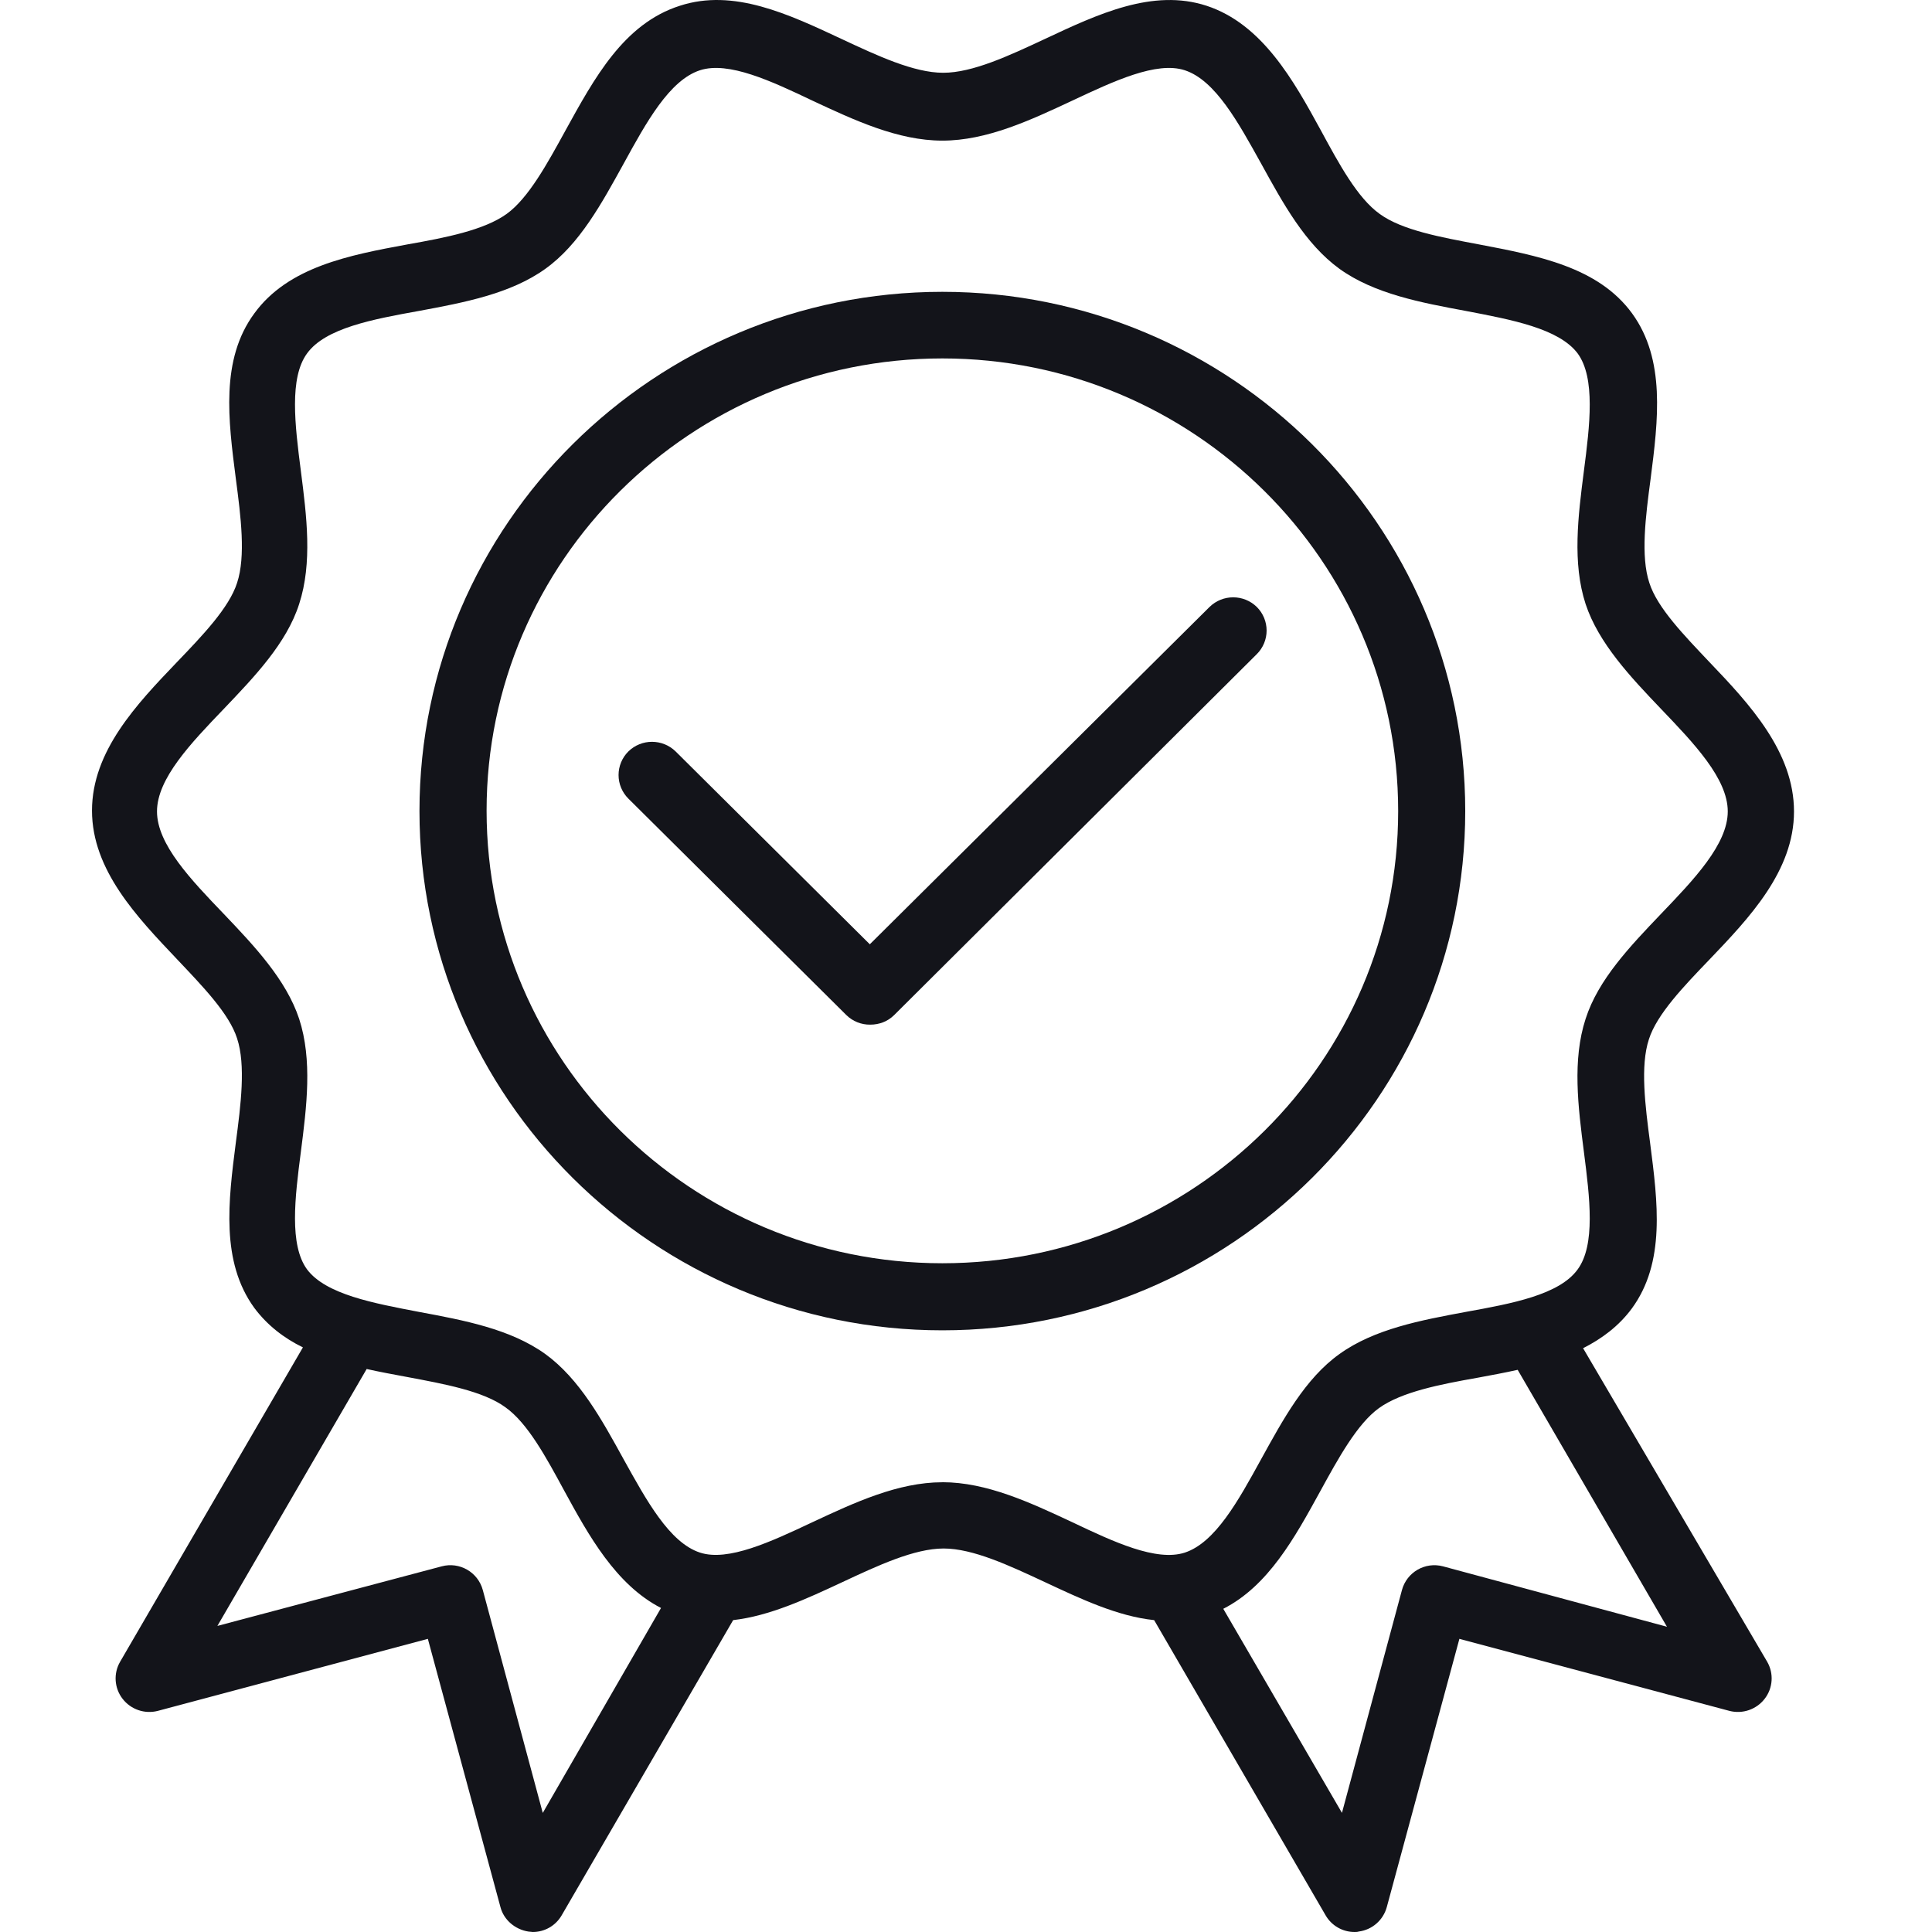
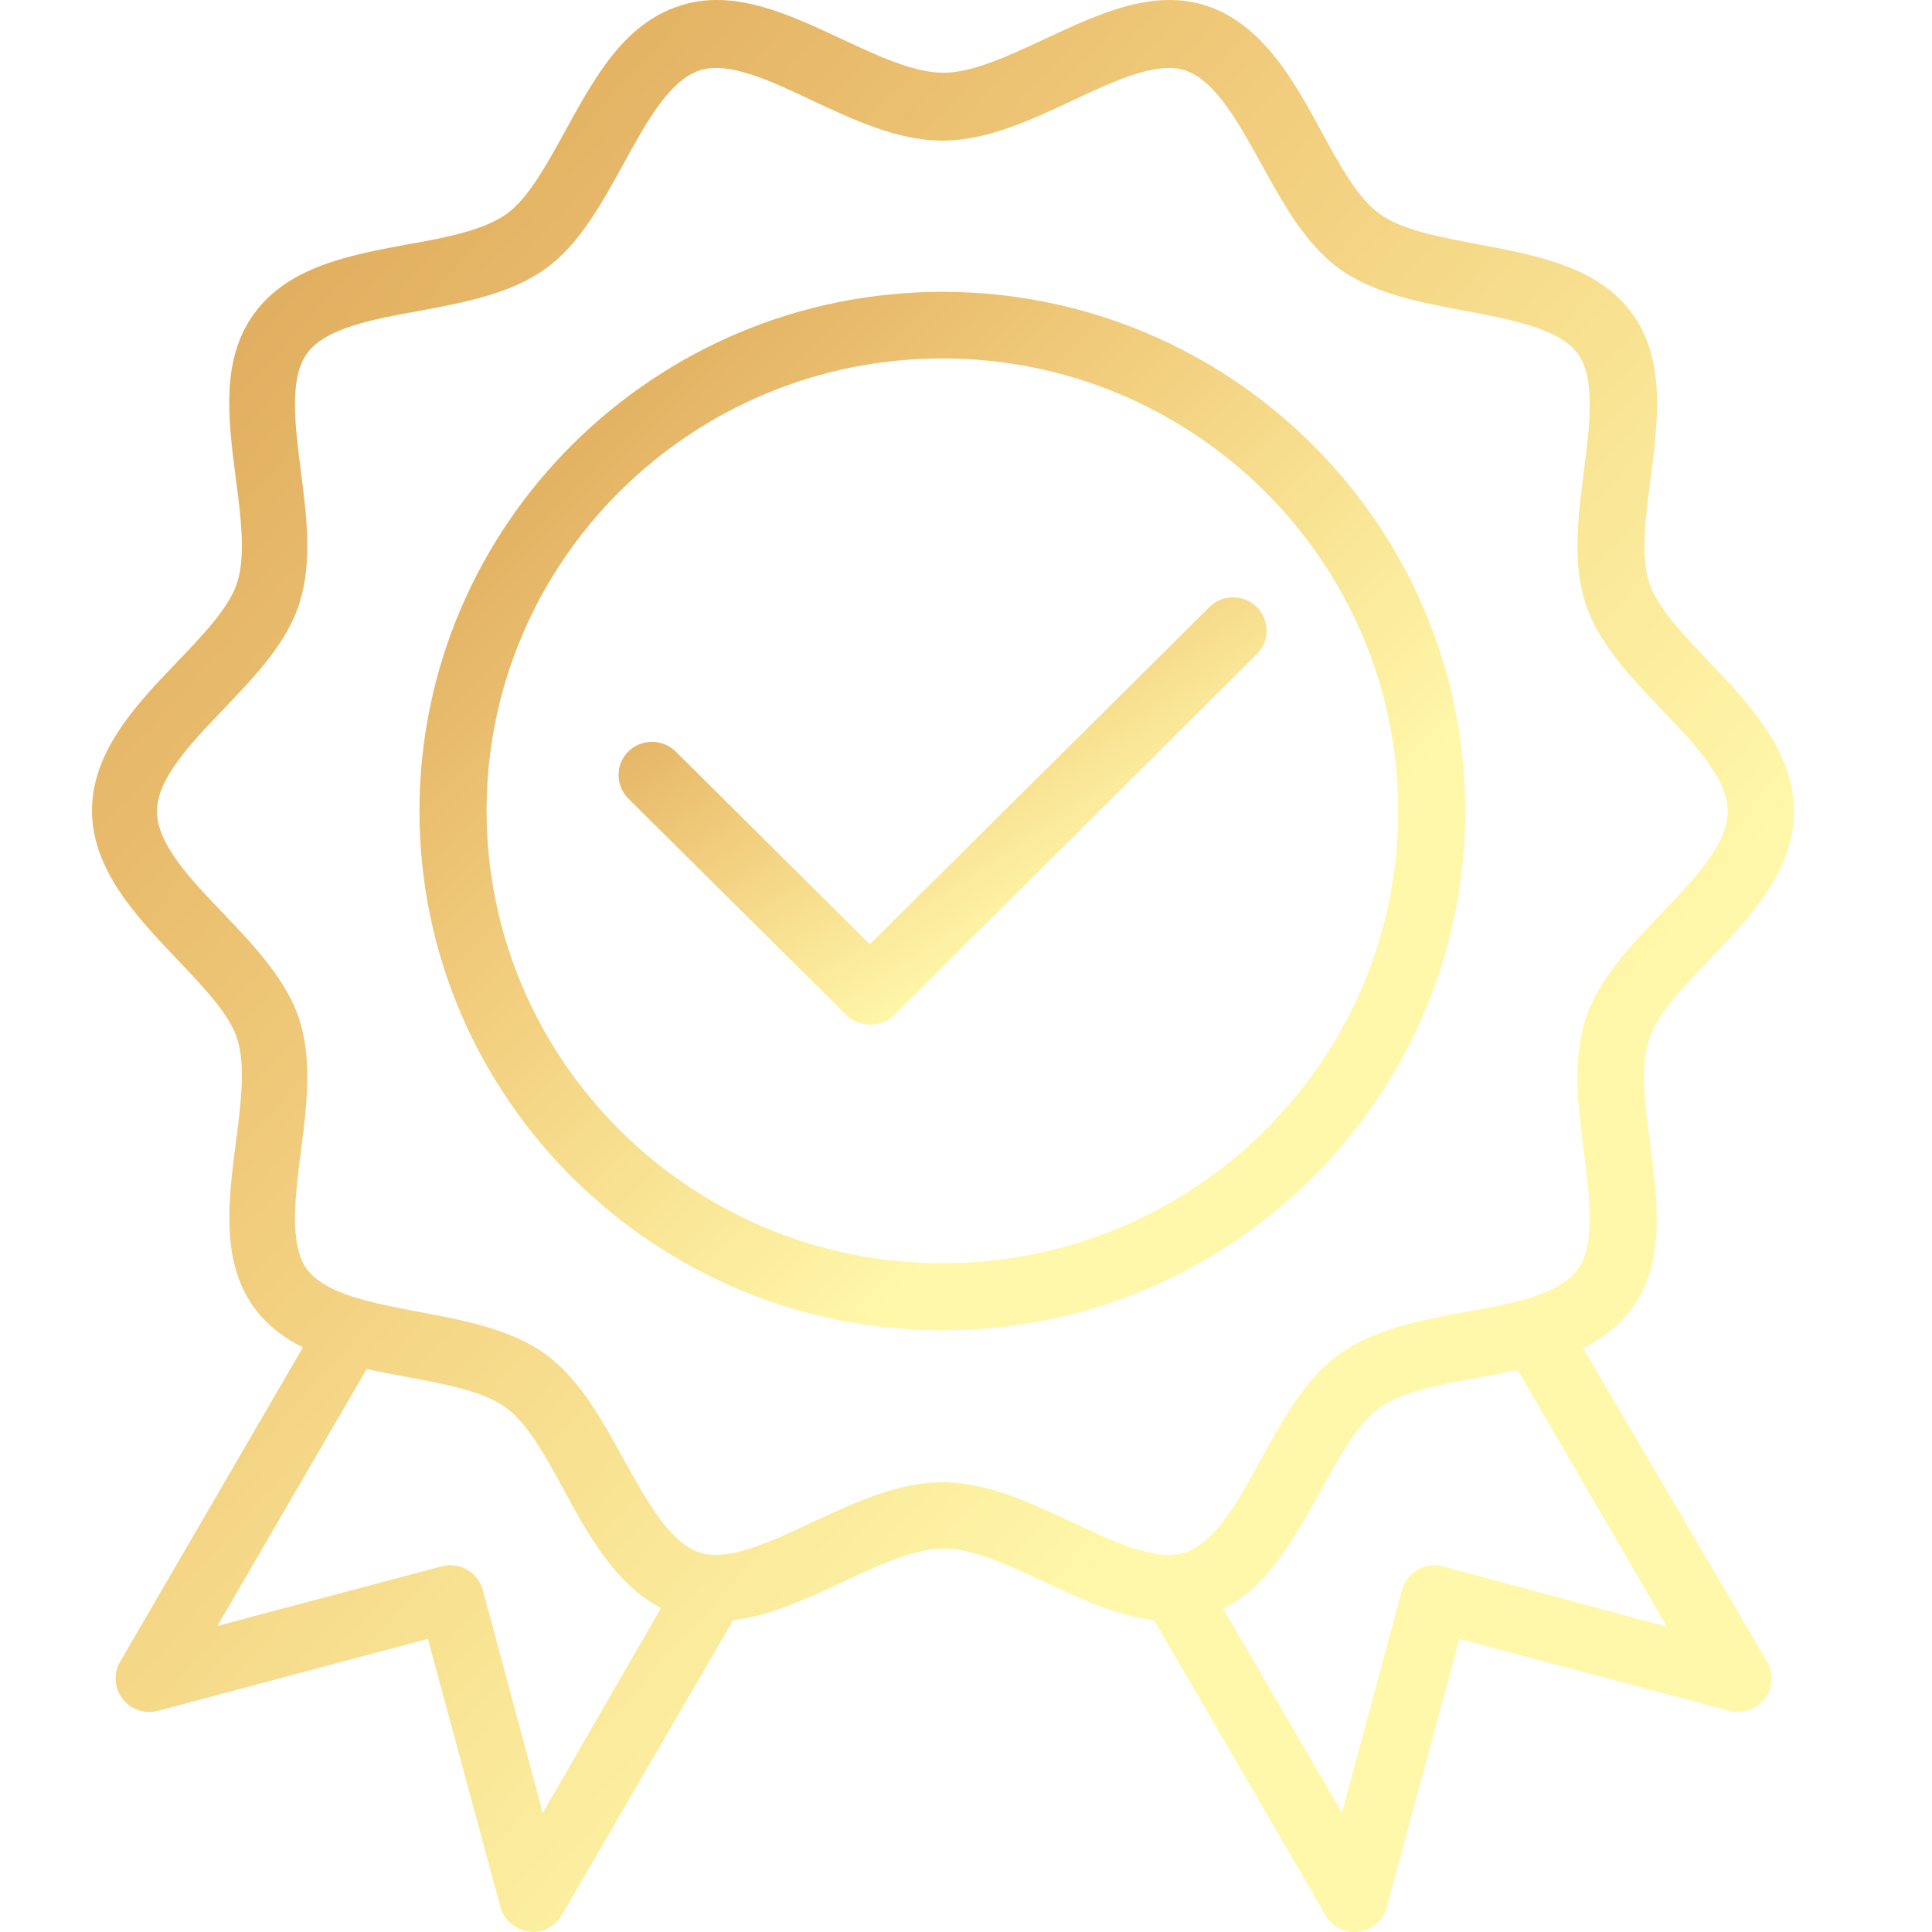
<svg xmlns="http://www.w3.org/2000/svg" width="42" height="42" fill="none">
+   <defs>
+     <linearGradient id="golden-gradient" gradientTransform="rotate(45)">
+       <stop offset="0%" stop-color="#d39f51" />
+       <stop offset="25%" stop-color="#e5b566" />
+       <stop offset="50%" stop-color="#f0cb7b" />
+       <stop offset="75%" stop-color="#f8e292" />
+       <stop offset="100%" stop-color="#fff7a9" />
+     </linearGradient>
+   </defs>
  <mask id="a" style="mask-type:alpha" maskUnits="userSpaceOnUse" x="0" y="0" width="42" height="42">
    <path fill="#D9D9D9" d="M0 0h42v42H0z" />
  </mask>
-   <g mask="url(#a)" fill="#13141A">
+   <g mask="url(#a)" fill="url(#golden-gradient)">
    <path d="M31.853 17.632c0-6.228-5.104-11.288-11.367-11.288-6.262 0-11.367 5.06-11.367 11.288 0 6.219 5.096 11.288 11.367 11.288 6.272 0 11.367-5.07 11.367-11.288Zm-11.367 9.83c-5.46 0-9.908-4.408-9.908-9.84 0-5.43 4.448-9.83 9.908-9.83 5.46 0 9.909 4.409 9.909 9.84s-4.449 9.83-9.909 9.83Z" />
    <path d="M34.415 29.309c.41-.208.775-.48 1.057-.86.739-1.005.565-2.318.401-3.594-.109-.824-.218-1.683-.027-2.263.173-.543.757-1.15 1.313-1.729.866-.905 1.841-1.928 1.841-3.222 0-1.295-.966-2.336-1.832-3.241-.556-.588-1.14-1.186-1.313-1.73-.191-.578-.082-1.438.028-2.262.164-1.276.328-2.589-.402-3.594-.738-1.014-2.06-1.258-3.336-1.502-.82-.154-1.668-.308-2.151-.661-.483-.344-.884-1.087-1.276-1.81-.593-1.087-1.276-2.318-2.489-2.716-1.167-.38-2.36.18-3.518.724-.775.362-1.568.733-2.206.733-.639 0-1.432-.371-2.206-.733C17.14.306 15.947-.256 14.78.125 13.559.514 12.92 1.7 12.291 2.84c-.392.715-.802 1.467-1.276 1.81-.492.354-1.33.517-2.151.662-1.276.235-2.598.488-3.336 1.502-.739 1.005-.565 2.318-.401 3.594.109.824.218 1.684.027 2.263-.173.543-.757 1.15-1.313 1.729C2.975 15.305 2 16.328 2 17.622c0 1.295.984 2.318 1.841 3.223.556.588 1.14 1.186 1.313 1.729.191.58.082 1.44-.027 2.263-.164 1.276-.329 2.589.4 3.594.283.38.648.66 1.058.86l-3.974 6.834a.723.723 0 0 0 .054.806.736.736 0 0 0 .766.262l5.87-1.566 1.578 5.83c.072.28.319.489.61.534.037 0 .064.009.091.009a.724.724 0 0 0 .63-.362l3.728-6.418c.793-.09 1.595-.462 2.37-.824.774-.362 1.568-.733 2.206-.733.638 0 1.43.371 2.206.733.774.362 1.577.742 2.37.824l3.728 6.418a.725.725 0 0 0 .629.362c.027 0 .064 0 .091-.01a.729.729 0 0 0 .61-.533l1.578-5.83 5.87 1.566a.736.736 0 0 0 .766-.262.723.723 0 0 0 .055-.806l-4.002-6.816ZM11.799 39.41l-1.303-4.843a.73.73 0 0 0-.894-.516l-4.876 1.295 3.245-5.585c.282.063.574.117.866.171.82.154 1.668.308 2.15.661.484.344.885 1.086 1.277 1.81.529.97 1.121 2.046 2.106 2.553l-2.57 4.454Zm8.687-7.187c-.966 0-1.914.443-2.826.869-.902.425-1.832.86-2.443.66-.665-.217-1.166-1.14-1.659-2.027-.473-.86-.957-1.747-1.704-2.29-.757-.544-1.768-.734-2.744-.915-.993-.19-2.024-.38-2.434-.923-.392-.534-.264-1.566-.136-2.553.127-.986.255-2-.037-2.896-.282-.851-.975-1.585-1.64-2.282-.712-.742-1.45-1.511-1.45-2.226 0-.715.738-1.485 1.45-2.227.674-.706 1.367-1.43 1.64-2.281.292-.897.164-1.91.037-2.897-.128-.996-.256-2.019.136-2.553.401-.552 1.431-.742 2.434-.923.976-.181 1.987-.371 2.744-.914.747-.534 1.23-1.43 1.705-2.29.492-.897.993-1.811 1.659-2.028.62-.2 1.55.235 2.442.66.912.426 1.86.87 2.826.87.967 0 1.915-.444 2.826-.87.903-.425 1.832-.86 2.443-.66.666.217 1.167 1.14 1.66 2.027.473.86.956 1.747 1.704 2.29.756.544 1.768.734 2.744.915.993.19 2.023.38 2.433.923.392.534.265 1.566.137 2.553-.127.987-.255 2 .037 2.897.282.85.975 1.584 1.64 2.28.711.743 1.45 1.512 1.45 2.228 0 .715-.739 1.484-1.45 2.226-.674.706-1.367 1.43-1.64 2.282-.292.896-.164 1.91-.037 2.896.128.996.255 2.019-.137 2.553-.4.552-1.43.742-2.433.923-.976.181-1.988.371-2.744.915-.748.534-1.23 1.43-1.705 2.29-.492.896-.994 1.81-1.659 2.028-.62.199-1.55-.236-2.443-.661-.911-.426-1.86-.87-2.826-.87Zm10.884 1.828a.73.73 0 0 0-.893.516l-1.304 4.843-2.58-4.436c.976-.497 1.55-1.538 2.106-2.552.392-.715.803-1.467 1.277-1.81.492-.354 1.33-.517 2.15-.662.293-.054.584-.108.867-.171l3.245 5.585-4.868-1.313Z" />
    <path d="M27.323 13.196a.735.735 0 0 0-1.03 0l-7.384 7.332-4.22-4.191a.735.735 0 0 0-1.03 0 .723.723 0 0 0 0 1.023l4.74 4.707a.726.726 0 0 0 .52.208c.2 0 .382-.072.519-.208l7.885-7.848a.723.723 0 0 0 0-1.023Z" />
  </g>
</svg>
